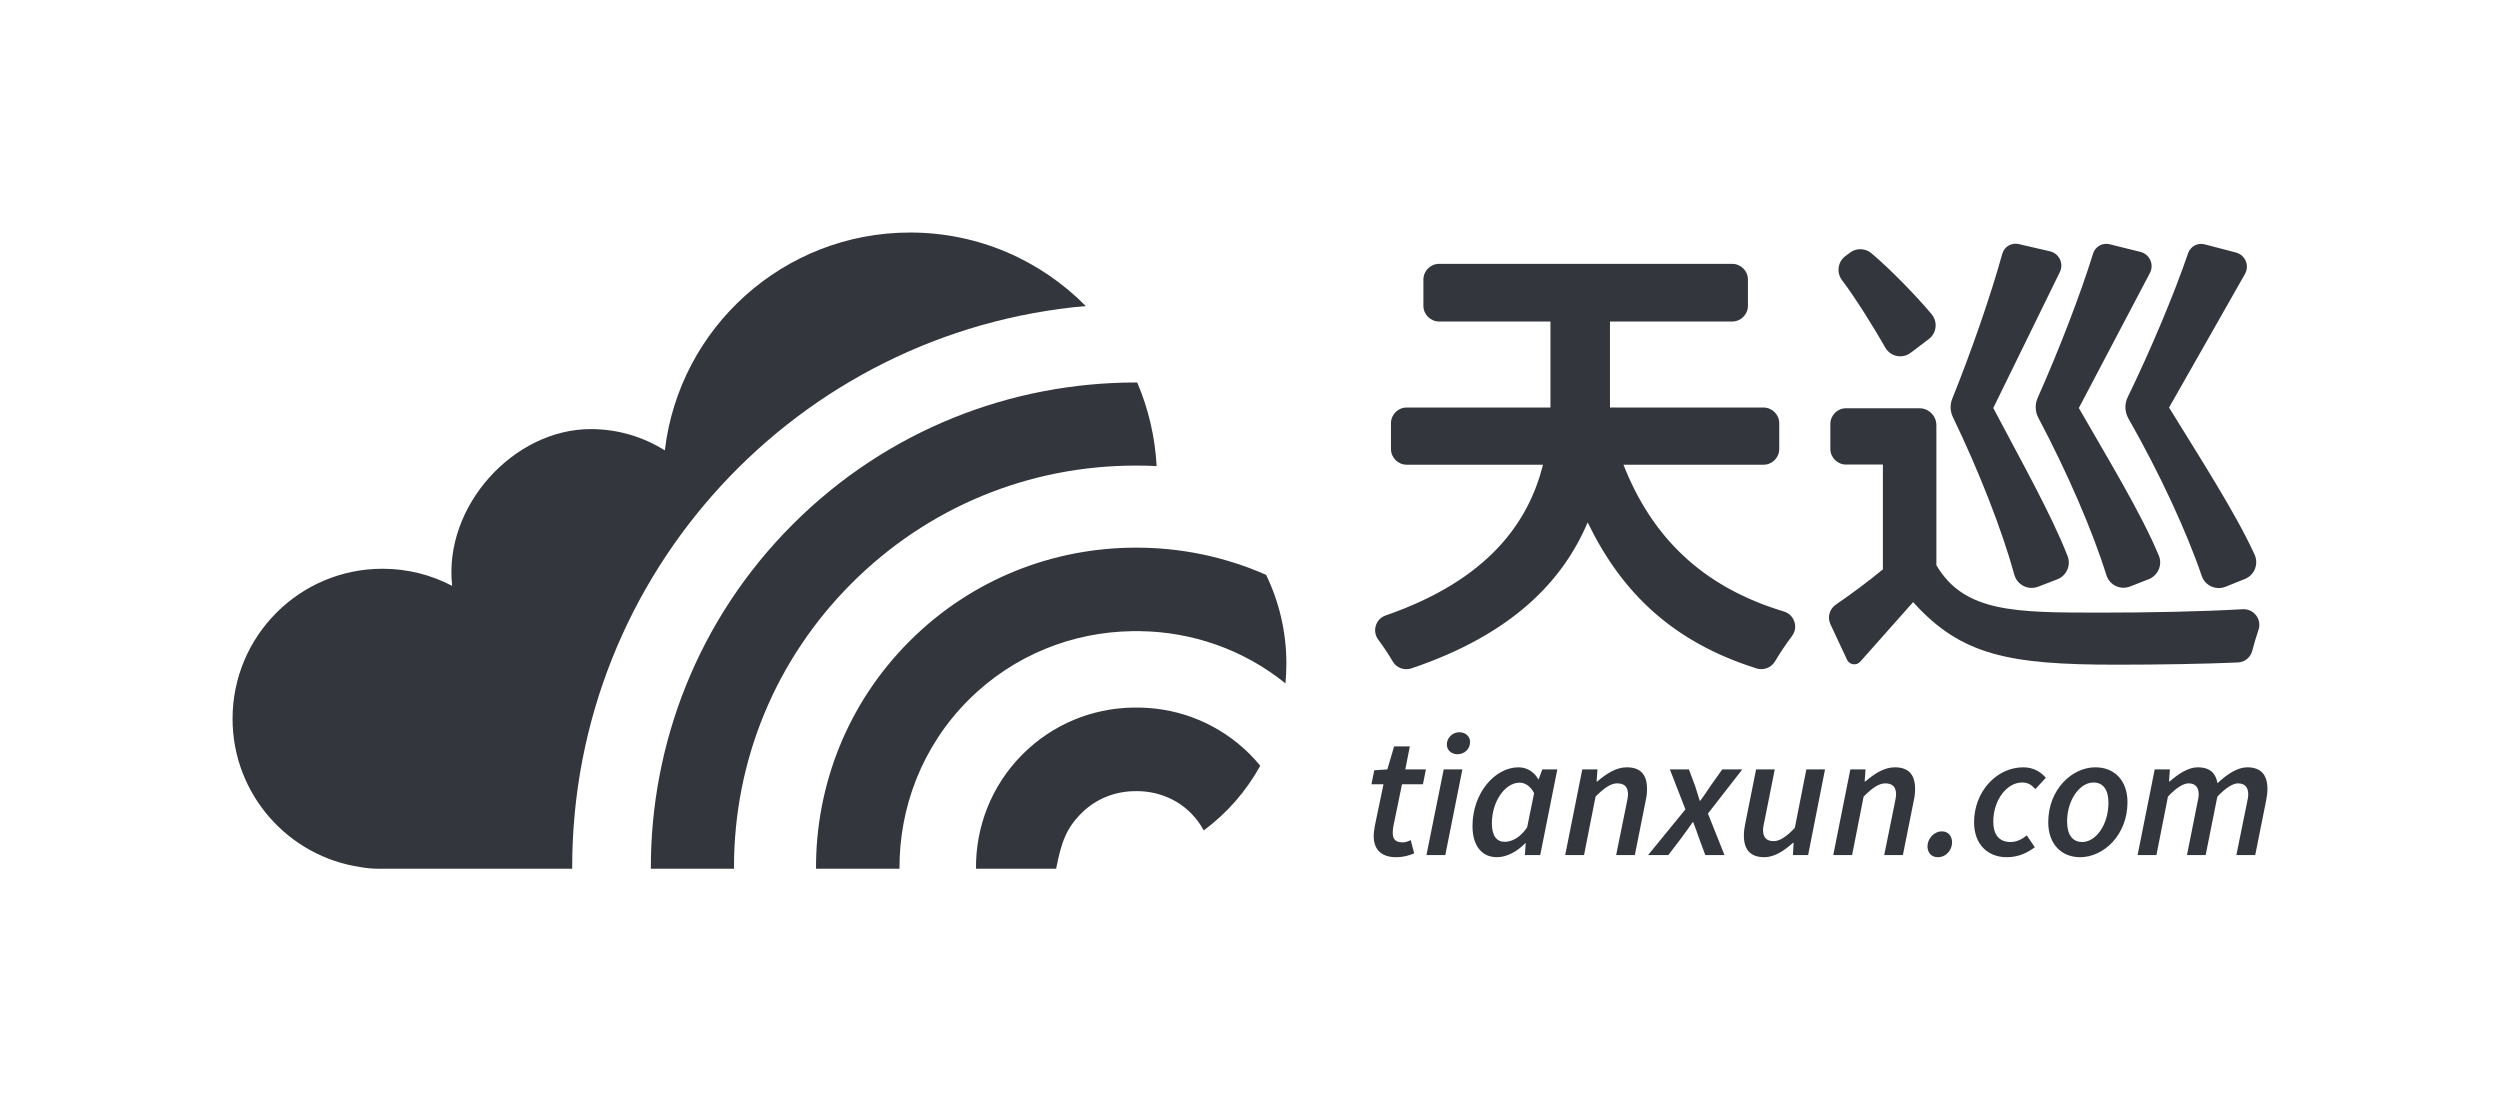
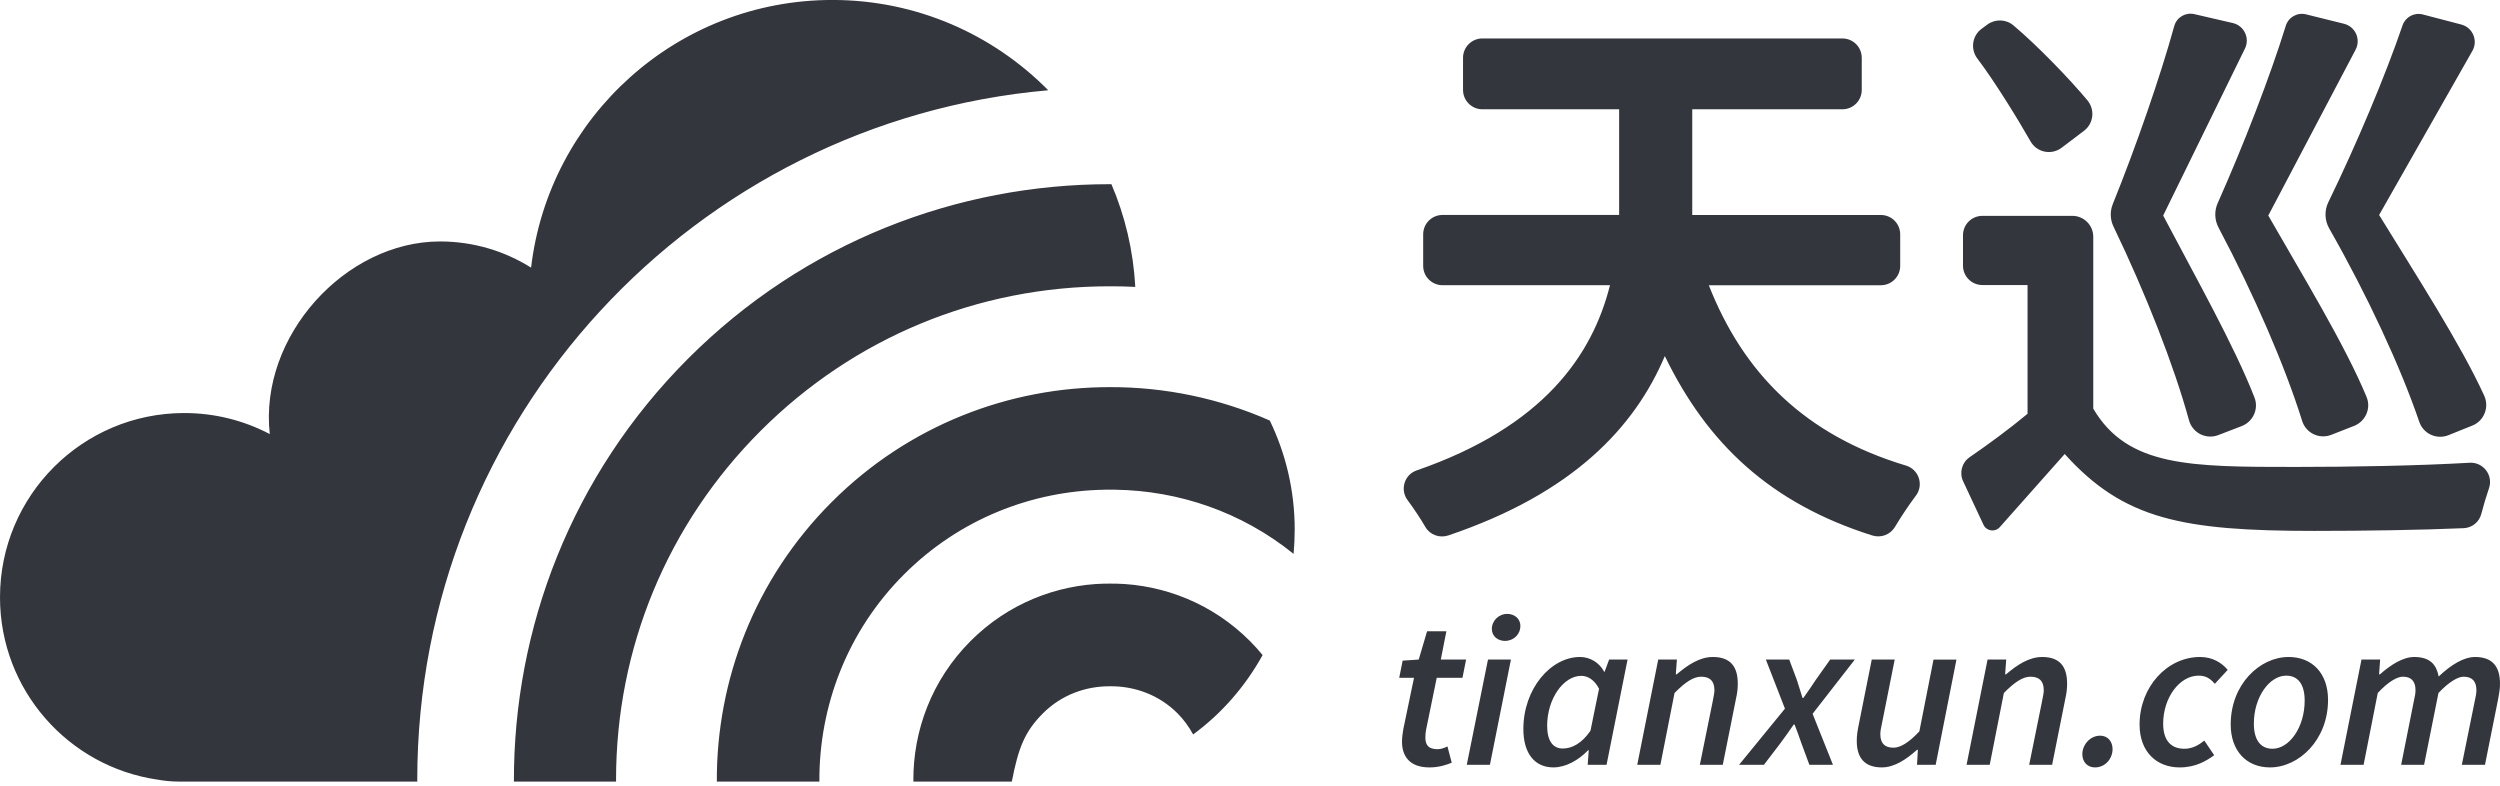
- <svg xmlns="http://www.w3.org/2000/svg" viewBox="0 0 258 113.65" enable-background="new 0 0 258 113.65">
-   <path d="M81.814 54.11c9.783-9.785 22.616-14.651 35.446-14.638l.101.003c1.141 2.671 1.839 5.576 2.003 8.624-.681-.034-1.363-.05-2.049-.05l-.055.002-.054-.002c-11.075 0-21.485 4.315-29.313 12.142-7.83 7.831-12.145 18.241-12.145 29.315l.005.147h-8.585c-.035-12.859 4.831-25.732 14.646-35.543zm50.847 16.416c.061-.674.094-1.356.094-2.045 0-3.283-.754-6.386-2.093-9.155-4.255-1.876-8.827-2.817-13.402-2.807-8.47-.016-16.937 3.192-23.395 9.652-6.479 6.477-9.691 14.987-9.651 23.482h8.614c-.035-6.302 2.319-12.613 7.114-17.407 4.664-4.664 10.762-7.019 16.884-7.11v-.005l.434.004.434-.004v.005c5.315.079 10.609 1.867 14.967 5.39zm-86-10.065l-.006-.036.006.036zm82.327 17.379c-3.131-3.131-7.197-4.728-11.294-4.816v.003l-.434-.003-.434.003v-.003c-4.095.088-8.162 1.685-11.293 4.816-3.257 3.26-4.852 7.539-4.81 11.813h8.27c.541-2.762 1.042-4.159 2.617-5.736 1.558-1.557 3.607-2.287 5.649-2.27 2.041-.017 4.095.713 5.649 2.27.539.54.969 1.142 1.315 1.778 2.396-1.76 4.382-4.037 5.836-6.669-.334-.408-.691-.804-1.071-1.186zm-69.938 11.665c0-30.38 23.297-55.314 53.001-57.923-4.62-4.679-11.033-7.585-18.128-7.585-13.062 0-23.824 9.825-25.312 22.484-2.216-1.39-4.839-2.199-7.649-2.199-7.96 0-15.21 7.966-14.301 16.179-2.147-1.127-4.591-1.766-7.184-1.766-8.549 0-15.477 6.93-15.477 15.479 0 7.789 5.751 14.232 13.239 15.316.588.105 1.189.163 1.806.163h20.006l-.001-.148zm-12.413-29.242l.018.163-.018-.163zm0 0z" fill="#34363D" />
+ <svg xmlns="http://www.w3.org/2000/svg" viewBox="0 0 210 66">
  <g fill="#34363D">
-     <path d="M142.777 80.934h-1.243l.288-1.441 1.351-.09.702-2.378h1.621l-.468 2.378h2.125l-.306 1.531h-2.161l-.901 4.394c-.036.216-.054.414-.054.631 0 .648.288.973 1.026.973.306 0 .577-.108.828-.234l.361 1.369c-.432.18-1.063.396-1.873.396-1.657 0-2.305-.936-2.305-2.161 0-.36.054-.684.108-1.044l.901-4.324zM148.991 79.403h1.927l-1.765 8.843h-1.945l1.783-8.843zm.324-2.575c0-.685.576-1.261 1.297-1.261.558 0 1.099.36 1.099 1.009 0 .721-.577 1.261-1.297 1.261-.559-.001-1.099-.361-1.099-1.009zM156.717 79.187c.864 0 1.639.487 2.035 1.243h.036l.378-1.027h1.549l-1.765 8.843h-1.585l.09-1.225h-.054c-.828.864-1.909 1.441-2.917 1.441-1.549 0-2.522-1.153-2.522-3.224 0-3.385 2.305-6.051 4.755-6.051zm.883 6.195l.72-3.53c-.396-.757-.954-1.081-1.495-1.081-1.495 0-2.864 1.927-2.864 4.196 0 1.297.504 1.909 1.315 1.909.757.002 1.603-.431 2.324-1.494zM163.291 79.403h1.567l-.09 1.243h.072c.936-.793 1.927-1.459 3.044-1.459 1.476 0 2.089.811 2.089 2.233 0 .414-.036.774-.144 1.243l-1.116 5.583h-1.927l1.081-5.331c.072-.414.144-.667.144-.937 0-.757-.36-1.135-1.117-1.135-.612 0-1.297.414-2.233 1.369l-1.189 6.033h-1.945l1.764-8.842zM173.935 83.527l-1.603-4.124h1.963l.648 1.729c.162.522.306.991.468 1.495h.072c.342-.486.703-.991 1.027-1.495l1.225-1.729h2.071l-3.548 4.557 1.711 4.286h-1.981l-.666-1.801c-.18-.522-.378-1.081-.577-1.585h-.072c-.342.504-.721 1.027-1.117 1.567l-1.387 1.819h-2.089l3.855-4.719zM186.596 88.246h-1.567l.072-1.261h-.072c-.883.793-1.891 1.477-2.954 1.477-1.477 0-2.107-.828-2.107-2.233 0-.414.054-.793.144-1.243l1.116-5.583h1.927l-1.063 5.331c-.09.414-.144.667-.144.937 0 .756.36 1.135 1.099 1.135.594 0 1.297-.432 2.179-1.369l1.189-6.033h1.927l-1.746 8.842zM190.955 79.403h1.567l-.09 1.243h.072c.936-.793 1.927-1.459 3.044-1.459 1.476 0 2.089.811 2.089 2.233 0 .414-.036.774-.144 1.243l-1.116 5.583h-1.927l1.081-5.331c.072-.414.144-.667.144-.937 0-.757-.36-1.135-1.117-1.135-.612 0-1.297.414-2.233 1.369l-1.189 6.033h-1.945l1.764-8.842zM198.916 87.346c0-.757.63-1.549 1.495-1.549.648 0 1.044.486 1.044 1.135 0 .774-.594 1.531-1.477 1.531-.648-.001-1.062-.469-1.062-1.117zM208.804 79.187c1.081 0 1.837.505 2.324 1.081l-1.081 1.171c-.414-.468-.774-.685-1.369-.685-1.585 0-2.972 1.837-2.972 4.035 0 1.333.594 2.107 1.783 2.107.685 0 1.225-.324 1.675-.684l.828 1.225c-.666.486-1.567 1.026-2.9 1.026-1.945 0-3.368-1.315-3.368-3.602.001-3.171 2.324-5.674 5.08-5.674zM211.379 84.86c0-3.386 2.449-5.673 4.863-5.673 1.999 0 3.314 1.387 3.314 3.602 0 3.368-2.449 5.673-4.881 5.673-1.981 0-3.296-1.404-3.296-3.602zm1.945-.072c0 1.333.54 2.107 1.567 2.107 1.405 0 2.701-1.783 2.701-4.052 0-1.333-.54-2.089-1.549-2.089-1.404 0-2.719 1.783-2.719 4.034zM222.365 79.403h1.567l-.09 1.243h.072c.9-.793 1.927-1.459 2.881-1.459 1.369 0 1.873.685 2.053 1.639 1.045-.991 2.108-1.639 3.062-1.639 1.459 0 2.089.811 2.089 2.233 0 .414-.054.774-.144 1.243l-1.117 5.583h-1.945l1.081-5.331c.09-.414.144-.667.144-.937 0-.757-.36-1.135-1.081-1.135-.45 0-1.207.414-2.107 1.369l-1.207 6.033h-1.927l1.063-5.331c.09-.414.144-.667.144-.937 0-.757-.361-1.135-1.063-1.135-.468 0-1.225.414-2.108 1.369l-1.189 6.033h-1.943l1.765-8.841z" />
+     <path d="M57.814 30.11c9.783-9.785 22.616-14.651 35.446-14.638l.101.003c1.141 2.671 1.839 5.576 2.003 8.624-.681-.034-1.363-.05-2.049-.05l-.055.002-.054-.002c-11.075 0-21.485 4.315-29.313 12.142-7.83 7.831-12.145 18.241-12.145 29.315l.005.147h-8.585c-.035-12.859 4.831-25.732 14.646-35.543zm50.847 16.416c.061-.674.094-1.356.094-2.045 0-3.283-.754-6.386-2.093-9.155-4.255-1.876-8.827-2.817-13.402-2.807-8.47-.016-16.937 3.192-23.395 9.652-6.479 6.477-9.691 14.987-9.651 23.482h8.614c-.035-6.302 2.319-12.613 7.114-17.407 4.664-4.664 10.762-7.019 16.884-7.11v-.005l.434.004.434-.004v.005c5.315.079 10.609 1.867 14.967 5.39zm-86-10.065l-.006-.036.006.036zm82.327 17.379c-3.131-3.131-7.197-4.728-11.294-4.816v.003l-.434-.003-.434.003v-.003c-4.095.088-8.162 1.685-11.293 4.816-3.257 3.26-4.852 7.539-4.81 11.813h8.27c.541-2.762 1.042-4.159 2.617-5.736 1.558-1.557 3.607-2.287 5.649-2.27 2.041-.017 4.095.713 5.649 2.27.539.54.969 1.142 1.315 1.778 2.396-1.76 4.382-4.037 5.836-6.669-.334-.408-.691-.804-1.071-1.186zm-69.938 11.665c0-30.38 23.297-55.314 53.001-57.923-4.62-4.679-11.033-7.585-18.128-7.585-13.062 0-23.824 9.825-25.312 22.484-2.216-1.39-4.839-2.199-7.649-2.199-7.96 0-15.21 7.966-14.301 16.179-2.147-1.127-4.591-1.766-7.184-1.766-8.549 0-15.477 6.93-15.477 15.479 0 7.789 5.751 14.232 13.239 15.316.588.105 1.189.163 1.806.163h20.006l-.001-.148zm-12.413-29.242l.018.163-.018-.163zM118.777 56.934h-1.243l.288-1.441 1.351-.09.702-2.378h1.621l-.468 2.378h2.125l-.306 1.531h-2.161l-.901 4.394c-.036.216-.054.414-.054.631 0 .648.288.973 1.026.973.306 0 .577-.108.828-.234l.361 1.369c-.432.18-1.063.396-1.873.396-1.657 0-2.305-.936-2.305-2.161 0-.36.054-.684.108-1.044l.901-4.324zm6.214-1.531h1.927l-1.765 8.843h-1.945l1.783-8.843zm.324-2.575c0-.685.576-1.261 1.297-1.261.558 0 1.099.36 1.099 1.009 0 .721-.577 1.261-1.297 1.261-.559-.001-1.099-.361-1.099-1.009zm7.402 2.359c.864 0 1.639.487 2.035 1.243h.036l.378-1.027h1.549l-1.765 8.843h-1.585l.09-1.225h-.054c-.828.864-1.909 1.441-2.917 1.441-1.549 0-2.522-1.153-2.522-3.224 0-3.385 2.305-6.051 4.755-6.051zm.883 6.195l.72-3.53c-.396-.757-.954-1.081-1.495-1.081-1.495 0-2.864 1.927-2.864 4.196 0 1.297.504 1.909 1.315 1.909.757.002 1.603-.431 2.324-1.494zm5.691-5.979h1.567l-.09 1.243h.072c.936-.793 1.927-1.459 3.044-1.459 1.476 0 2.089.811 2.089 2.233 0 .414-.036.774-.144 1.243l-1.116 5.583h-1.927l1.081-5.331c.072-.414.144-.667.144-.937 0-.757-.36-1.135-1.117-1.135-.612 0-1.297.414-2.233 1.369l-1.189 6.033h-1.945l1.764-8.842zm10.644 4.124l-1.603-4.124h1.963l.648 1.729c.162.522.306.991.468 1.495h.072c.342-.486.703-.991 1.027-1.495l1.225-1.729h2.071l-3.548 4.557 1.711 4.286h-1.981l-.666-1.801c-.18-.522-.378-1.081-.577-1.585h-.072c-.342.504-.721 1.027-1.117 1.567l-1.387 1.819h-2.089l3.855-4.719zm12.661 4.719h-1.567l.072-1.261h-.072c-.883.793-1.891 1.477-2.954 1.477-1.477 0-2.107-.828-2.107-2.233 0-.414.054-.793.144-1.243l1.116-5.583h1.927l-1.063 5.331c-.09.414-.144.667-.144.937 0 .756.36 1.135 1.099 1.135.594 0 1.297-.432 2.179-1.369l1.189-6.033h1.927l-1.746 8.842zm4.359-8.843h1.567l-.09 1.243h.072c.936-.793 1.927-1.459 3.044-1.459 1.476 0 2.089.811 2.089 2.233 0 .414-.036.774-.144 1.243l-1.116 5.583h-1.927l1.081-5.331c.072-.414.144-.667.144-.937 0-.757-.36-1.135-1.117-1.135-.612 0-1.297.414-2.233 1.369l-1.189 6.033h-1.945l1.764-8.842zm7.961 7.943c0-.757.63-1.549 1.495-1.549.648 0 1.044.486 1.044 1.135 0 .774-.594 1.531-1.477 1.531-.648-.001-1.062-.469-1.062-1.117zm9.888-8.159c1.081 0 1.837.505 2.324 1.081l-1.081 1.171c-.414-.468-.774-.685-1.369-.685-1.585 0-2.972 1.837-2.972 4.035 0 1.333.594 2.107 1.783 2.107.685 0 1.225-.324 1.675-.684l.828 1.225c-.666.486-1.567 1.026-2.9 1.026-1.945 0-3.368-1.315-3.368-3.602.001-3.171 2.324-5.674 5.08-5.674zm2.575 5.673c0-3.386 2.449-5.673 4.863-5.673 1.999 0 3.314 1.387 3.314 3.602 0 3.368-2.449 5.673-4.881 5.673-1.981 0-3.296-1.404-3.296-3.602zm1.945-.072c0 1.333.54 2.107 1.567 2.107 1.405 0 2.701-1.783 2.701-4.052 0-1.333-.54-2.089-1.549-2.089-1.404 0-2.719 1.783-2.719 4.034zm9.041-5.385h1.567l-.09 1.243h.072c.9-.793 1.927-1.459 2.881-1.459 1.369 0 1.873.685 2.053 1.639 1.045-.991 2.108-1.639 3.062-1.639 1.459 0 2.089.811 2.089 2.233 0 .414-.054.774-.144 1.243l-1.117 5.583h-1.945l1.081-5.331c.09-.414.144-.667.144-.937 0-.757-.36-1.135-1.081-1.135-.45 0-1.207.414-2.107 1.369l-1.207 6.033h-1.927l1.063-5.331c.09-.414.144-.667.144-.937 0-.757-.361-1.135-1.063-1.135-.468 0-1.225.414-2.108 1.369l-1.189 6.033h-1.943l1.765-8.841zM157.992 23.96h-14.451c2.9 7.382 8.053 12.591 16.564 15.149 1.075.323 1.509 1.619.836 2.517-.635.848-1.258 1.787-1.763 2.633-.391.657-1.18.95-1.908.72-8.547-2.698-13.857-7.707-17.424-15.07-2.533 5.987-7.717 11.531-18.181 15.065-.734.248-1.547-.039-1.935-.71-.419-.724-.954-1.524-1.497-2.256-.647-.873-.268-2.135.759-2.49 10.664-3.69 14.763-9.667 16.247-15.56h-14.067c-.898 0-1.625-.728-1.625-1.625v-2.652c0-.898.728-1.625 1.625-1.625h14.835v-8.876h-11.487c-.898 0-1.625-.728-1.625-1.625v-2.7c0-.898.728-1.625 1.625-1.625h30.242c.898 0 1.625.728 1.625 1.625v2.7c0 .898-.728 1.625-1.625 1.625h-12.613v8.878h15.843c.898 0 1.625.728 1.625 1.625v2.652c.001.898-.727 1.625-1.625 1.625zm8.622 20.123l-1.711-3.655c-.337-.719-.108-1.573.546-2.023 1.58-1.087 3.284-2.336 4.865-3.647v-10.815h-3.797c-.898 0-1.625-.728-1.625-1.625v-2.561c0-.898.728-1.625 1.625-1.625h7.562c.969 0 1.755.786 1.755 1.755v14.44c2.88 4.895 8.158 4.895 16.989 4.895 4.731 0 10.252-.099 14.626-.351 1.145-.066 1.997 1.05 1.628 2.135-.243.714-.468 1.464-.643 2.15-.176.69-.774 1.181-1.485 1.211-3.547.153-8.216.229-12.542.229-11.086 0-16.028-.964-20.972-6.46l-5.454 6.145c-.396.444-1.115.34-1.367-.198zm2.51-41.953c1.998 1.676 4.706 4.483 6.216 6.294.653.782.53 1.947-.283 2.563l-1.879 1.423c-.855.647-2.082.398-2.612-.534-1.09-1.918-3.03-5.06-4.467-6.957-.598-.79-.442-1.911.355-2.5l.475-.351c.661-.489 1.567-.465 2.195.062zm12.582 15.976c2.649 5.045 5.983 10.938 7.672 15.29.37.954-.119 2.027-1.074 2.395l-1.966.756c-1.028.395-2.17-.179-2.461-1.242-1.266-4.609-3.633-10.647-6.339-16.262-.289-.599-.312-1.285-.063-1.902 1.971-4.878 3.988-10.7 5.161-14.95.203-.735.945-1.176 1.689-1.004l3.232.748c.95.22 1.448 1.267 1.019 2.143l-6.87 14.028zm8.83 0c2.862 5.008 6.447 10.865 8.257 15.24.395.955-.085 2.047-1.046 2.428-.661.262-1.299.512-1.928.755-1.002.388-2.12-.149-2.44-1.174-1.431-4.591-4.036-10.605-7.019-16.232-.341-.643-.368-1.402-.071-2.067 2.172-4.87 4.41-10.663 5.717-14.89.223-.722.967-1.143 1.7-.961l3.189.791c.955.237 1.434 1.306.976 2.177l-7.335 13.933zm9.31-.048c3.057 4.983 6.83 10.806 8.826 15.174.444.972-.002 2.118-.994 2.516l-2.006.806c-.989.397-2.109-.111-2.453-1.12-1.561-4.584-4.355-10.616-7.564-16.241-.389-.682-.417-1.506-.073-2.212 2.37-4.867 4.796-10.641 6.231-14.849.241-.706.982-1.106 1.704-.917l3.23.844c.964.252 1.427 1.349.934 2.215l-7.835 13.784z" />
  </g>
-   <path d="M181.992 47.96h-14.451c2.9 7.382 8.053 12.591 16.564 15.149 1.075.323 1.509 1.619.836 2.517-.635.848-1.258 1.787-1.763 2.633-.391.657-1.18.95-1.908.72-8.547-2.698-13.857-7.707-17.424-15.07-2.533 5.987-7.717 11.531-18.181 15.065-.734.248-1.547-.039-1.935-.71-.419-.724-.954-1.524-1.497-2.256-.647-.873-.268-2.135.759-2.49 10.664-3.69 14.763-9.667 16.247-15.56h-14.067c-.898 0-1.625-.728-1.625-1.625v-2.652c0-.898.728-1.625 1.625-1.625h14.835v-8.876h-11.487c-.898 0-1.625-.728-1.625-1.625v-2.7c0-.898.728-1.625 1.625-1.625h30.242c.898 0 1.625.728 1.625 1.625v2.7c0 .898-.728 1.625-1.625 1.625h-12.613v8.878h15.843c.898 0 1.625.728 1.625 1.625v2.652c.001.898-.727 1.625-1.625 1.625zM190.614 68.083l-1.711-3.655c-.337-.719-.108-1.573.546-2.023 1.58-1.087 3.284-2.336 4.865-3.647v-10.815h-3.797c-.898 0-1.625-.728-1.625-1.625v-2.561c0-.898.728-1.625 1.625-1.625h7.562c.969 0 1.755.786 1.755 1.755v14.44c2.88 4.895 8.158 4.895 16.989 4.895 4.731 0 10.252-.099 14.626-.351 1.145-.066 1.997 1.05 1.628 2.135-.243.714-.468 1.464-.643 2.15-.176.69-.774 1.181-1.485 1.211-3.547.153-8.216.229-12.542.229-11.086 0-16.028-.964-20.972-6.46l-5.454 6.145c-.396.444-1.115.34-1.367-.198zm2.51-41.953c1.998 1.676 4.706 4.483 6.216 6.294.653.782.53 1.947-.283 2.563l-1.879 1.423c-.855.647-2.082.398-2.612-.534-1.09-1.918-3.03-5.06-4.467-6.957-.598-.79-.442-1.911.355-2.5l.475-.351c.661-.489 1.567-.465 2.195.062zm12.582 15.976c2.649 5.045 5.983 10.938 7.672 15.29.37.954-.119 2.027-1.074 2.395l-1.966.756c-1.028.395-2.17-.179-2.461-1.242-1.266-4.609-3.633-10.647-6.339-16.262-.289-.599-.312-1.285-.063-1.902 1.971-4.878 3.988-10.7 5.161-14.95.203-.735.945-1.176 1.689-1.004l3.232.748c.95.22 1.448 1.267 1.019 2.143l-6.87 14.028zm8.83 0c2.862 5.008 6.447 10.865 8.257 15.24.395.955-.085 2.047-1.046 2.428-.661.262-1.299.512-1.928.755-1.002.388-2.12-.149-2.44-1.174-1.431-4.591-4.036-10.605-7.019-16.232-.341-.643-.368-1.402-.071-2.067 2.172-4.87 4.41-10.663 5.717-14.89.223-.722.967-1.143 1.7-.961l3.189.791c.955.237 1.434 1.306.976 2.177l-7.335 13.933zm9.31-.048c3.057 4.983 6.83 10.806 8.826 15.174.444.972-.002 2.118-.994 2.516l-2.006.806c-.989.397-2.109-.111-2.453-1.12-1.561-4.584-4.355-10.616-7.564-16.241-.389-.682-.417-1.506-.073-2.212 2.37-4.867 4.796-10.641 6.231-14.849.241-.706.982-1.106 1.704-.917l3.23.844c.964.252 1.427 1.349.934 2.215l-7.835 13.784z" fill="#34363D" />
</svg>
